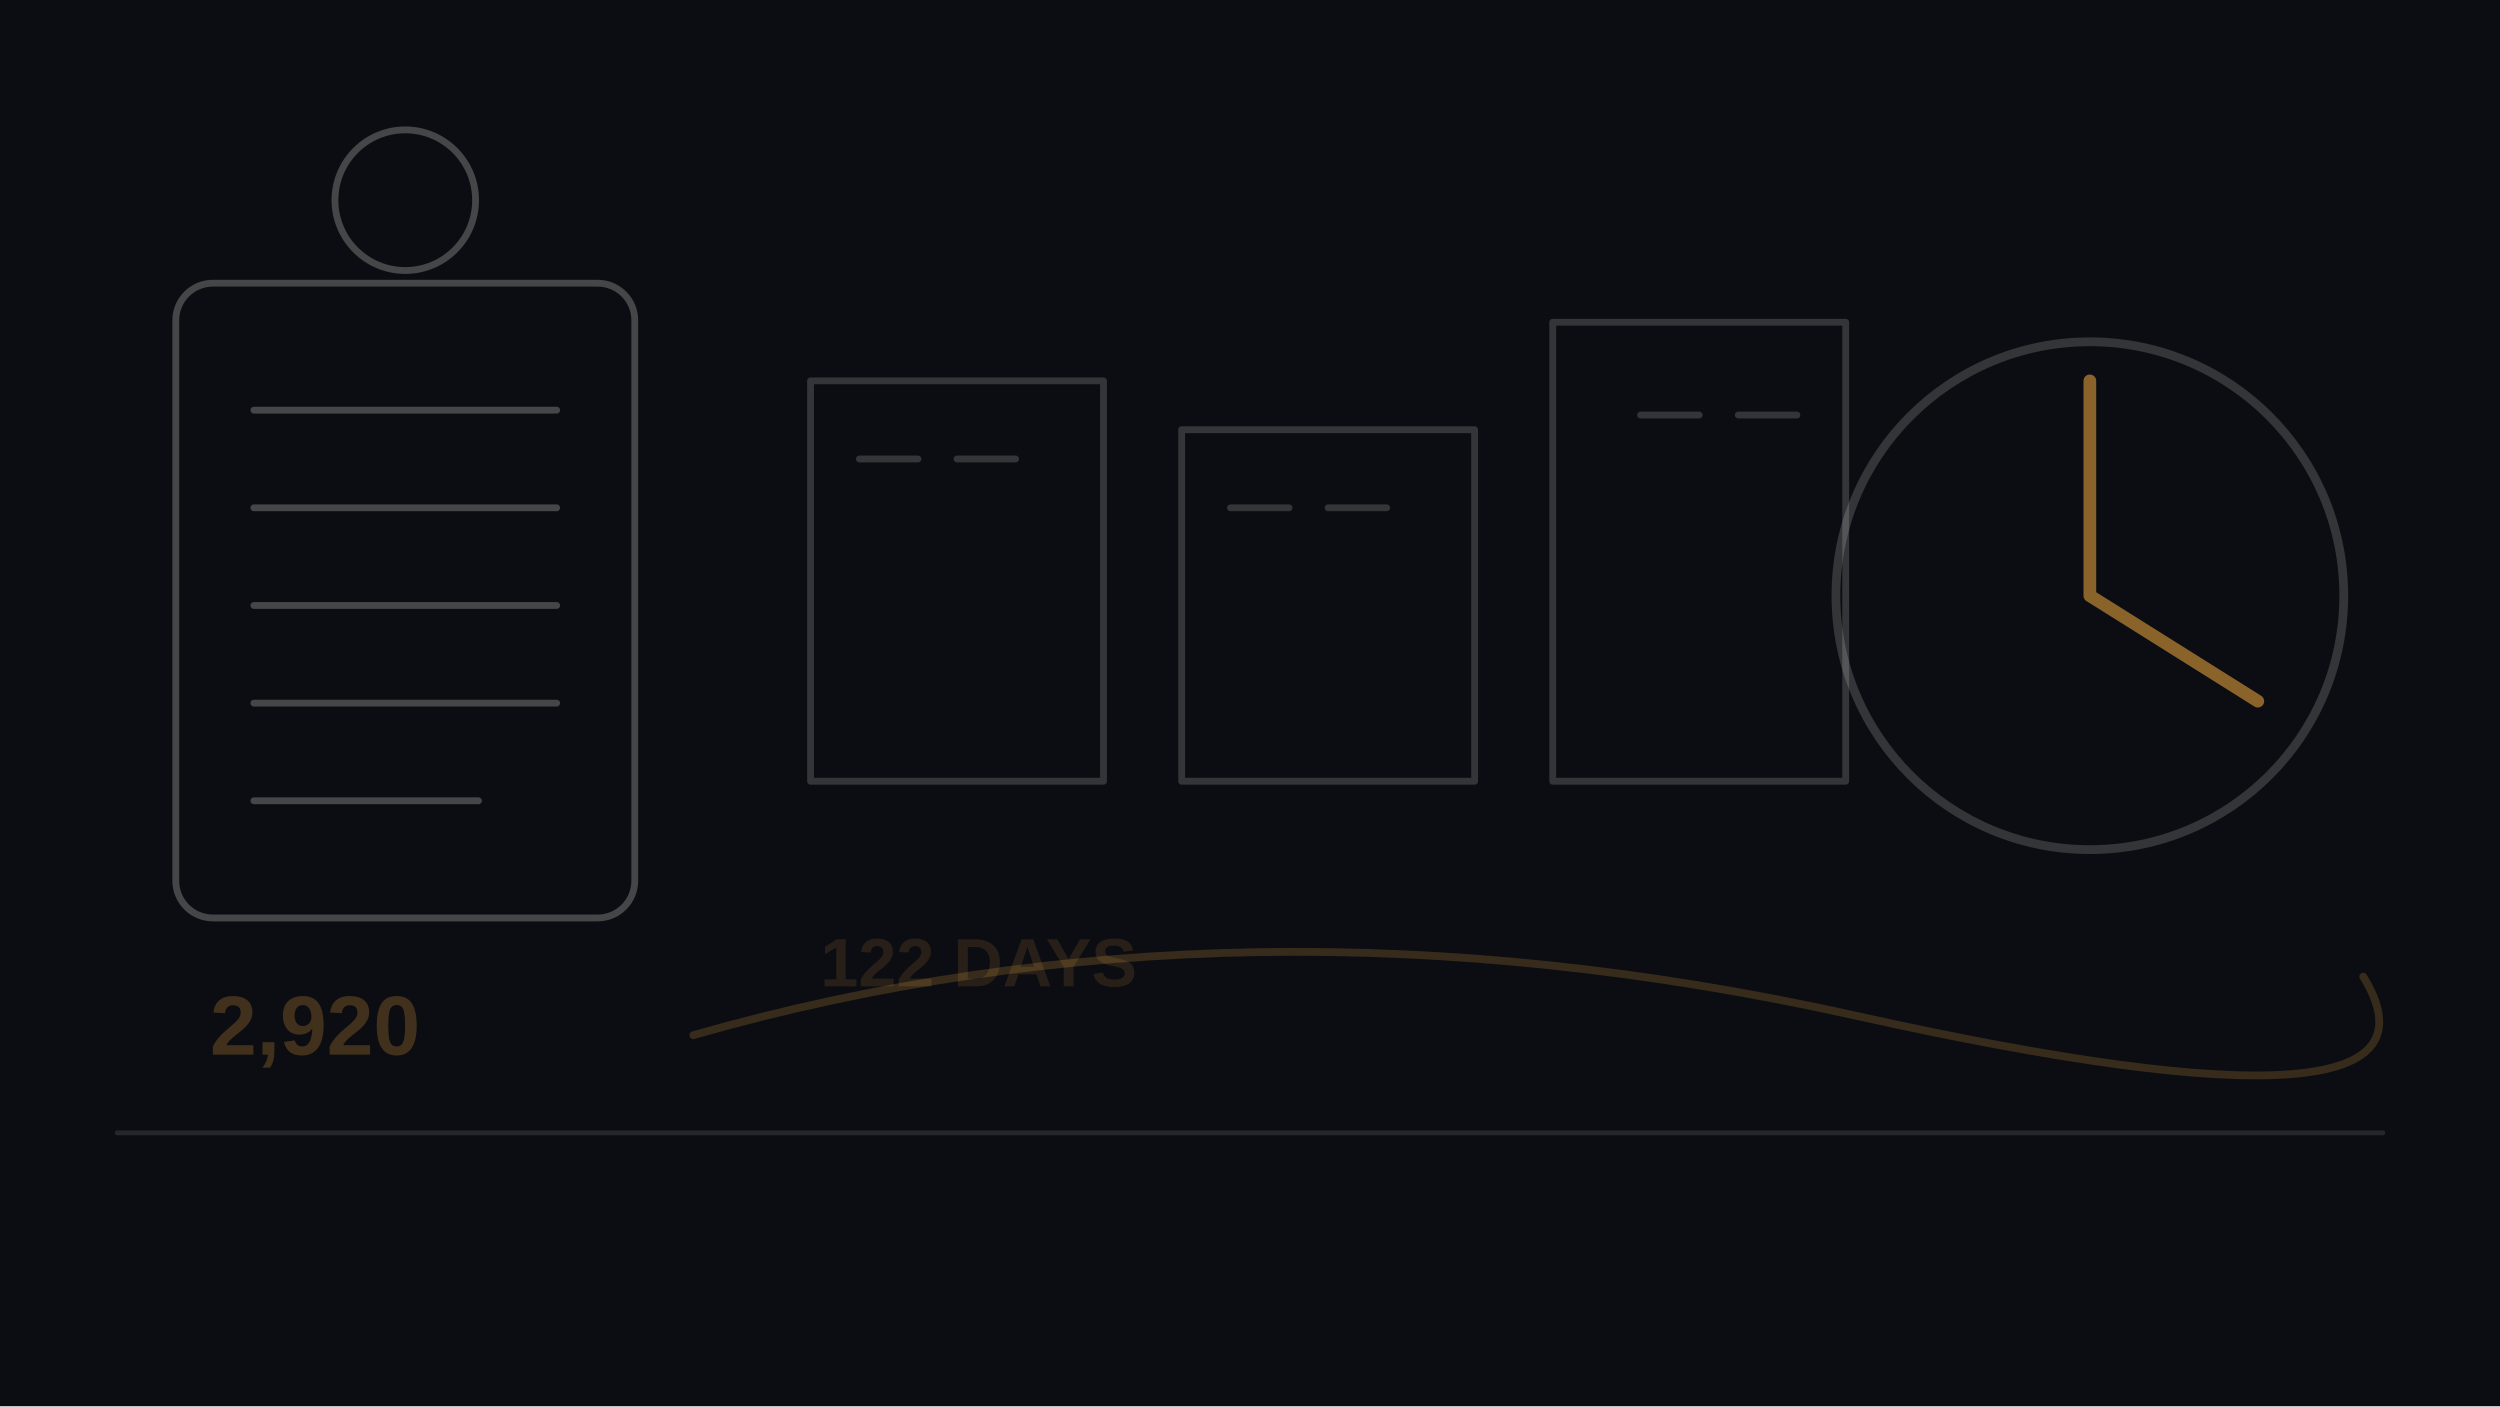
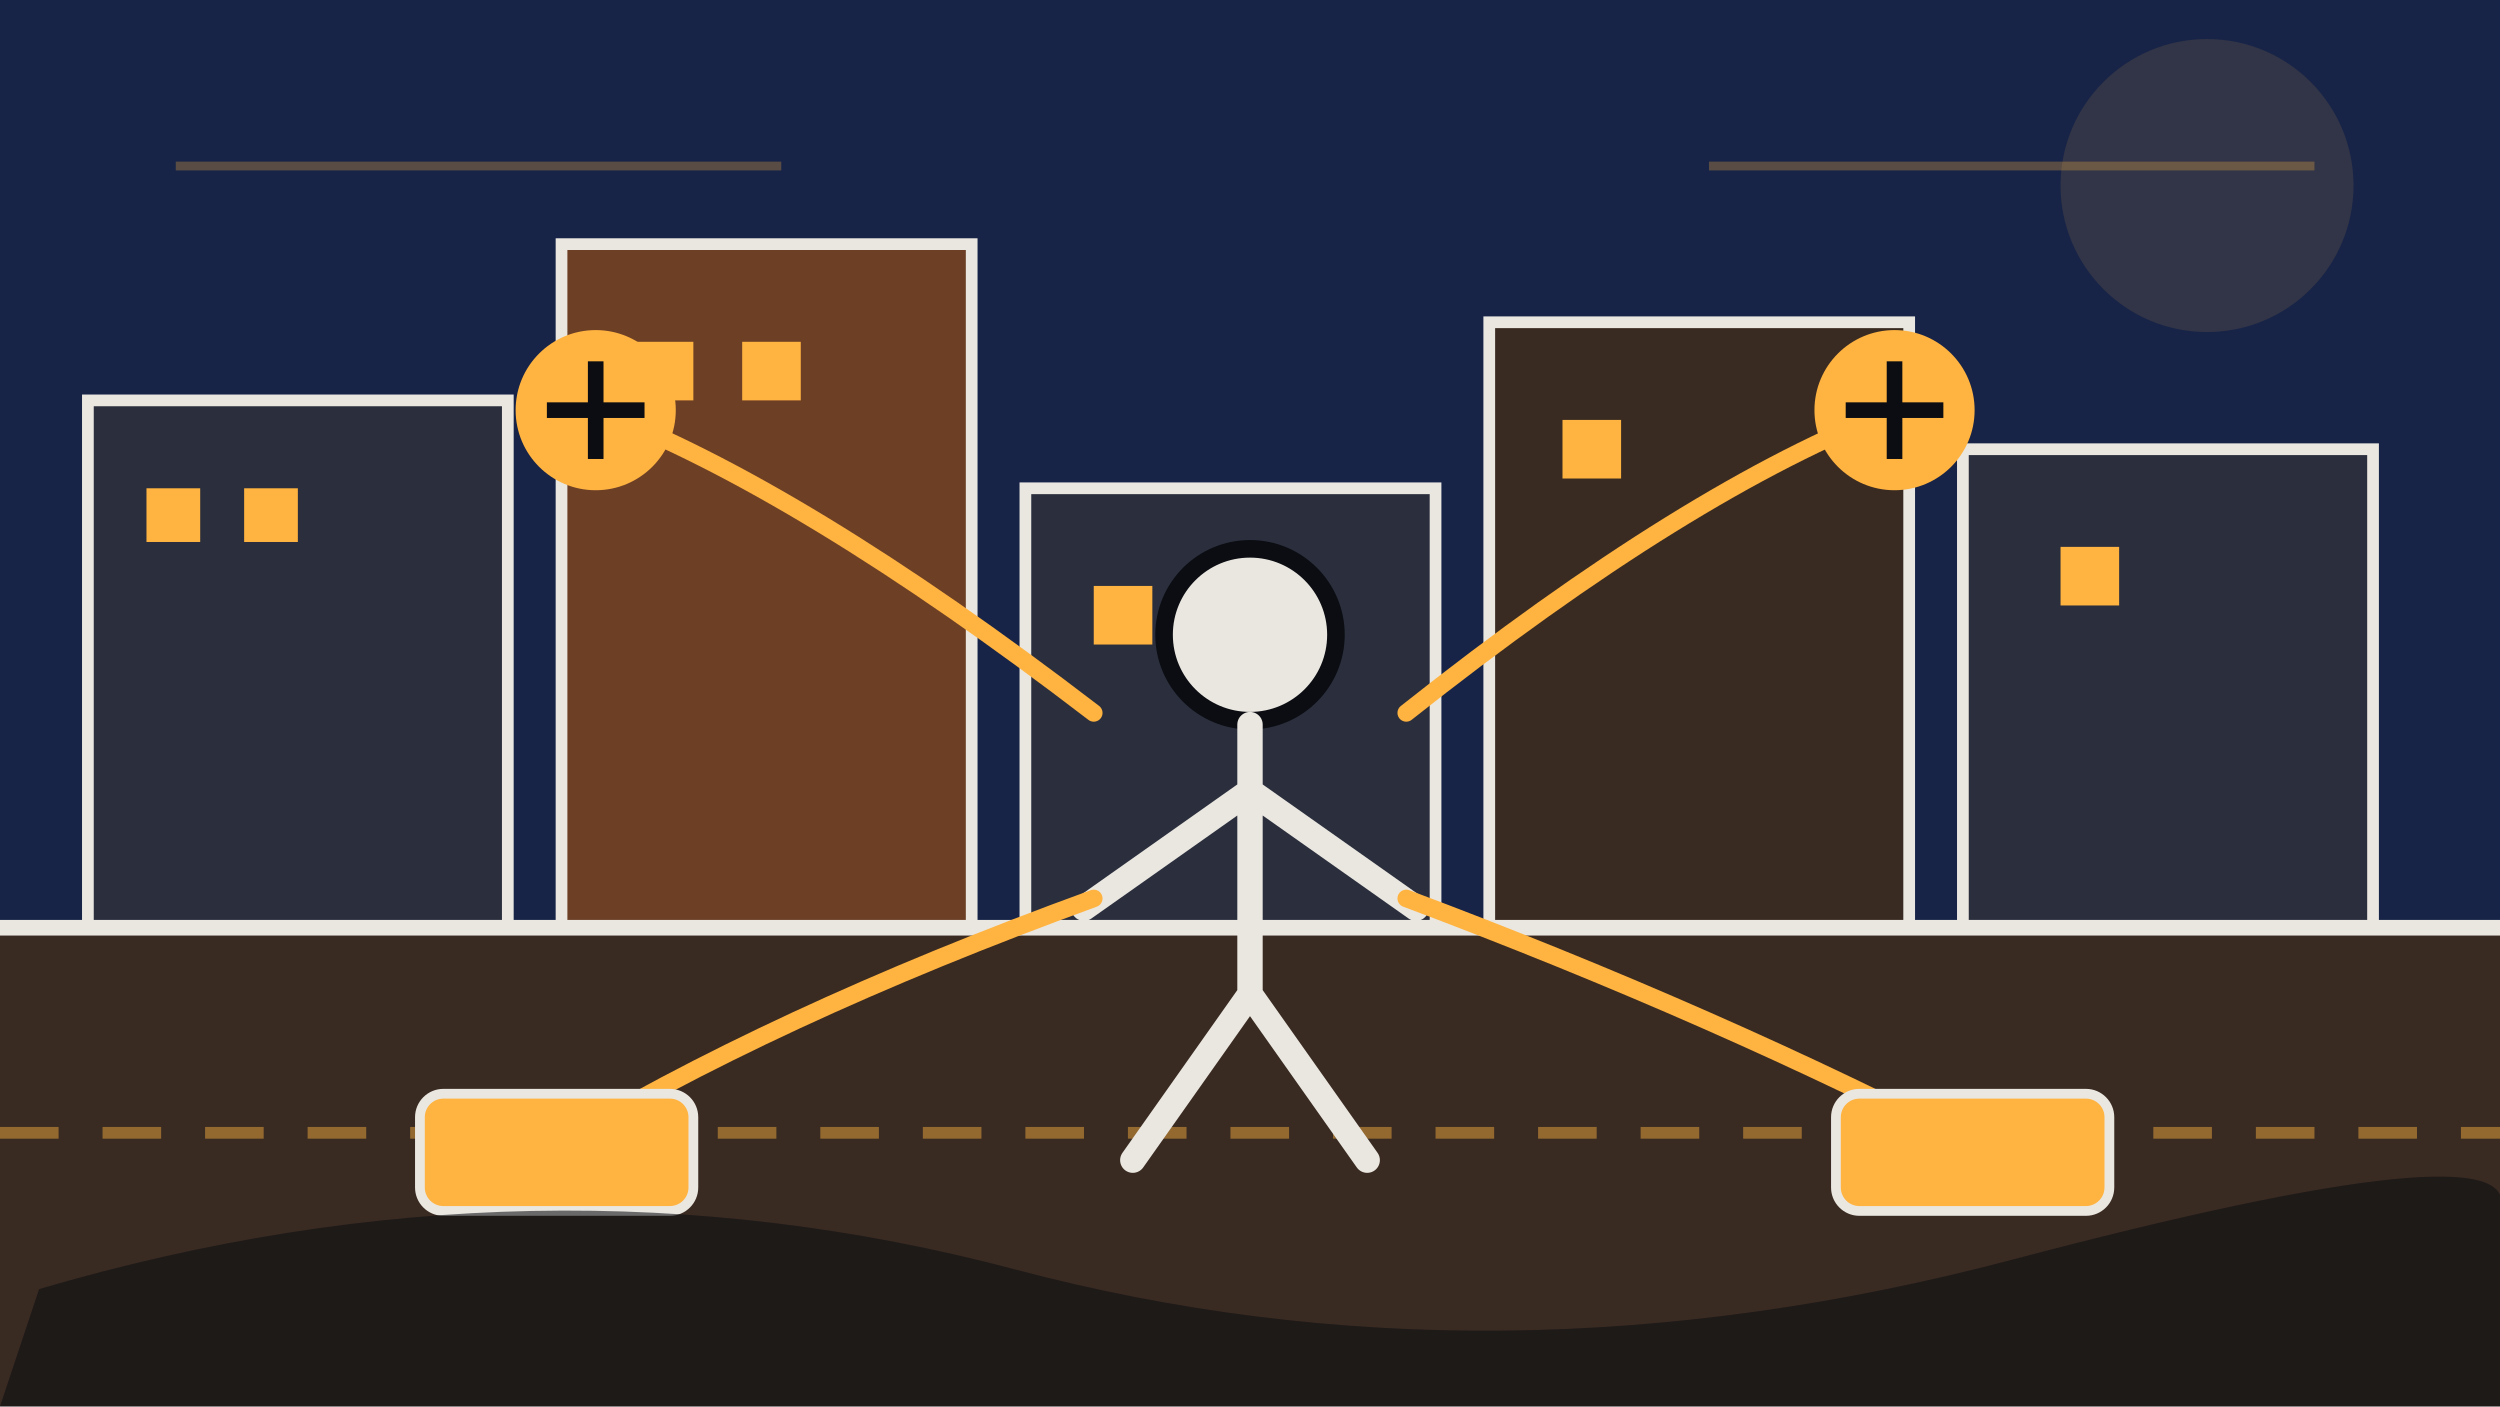
- <svg xmlns="http://www.w3.org/2000/svg" width="2560" height="1440" viewBox="0 0 2560 1440">
+ <svg xmlns="http://www.w3.org/2000/svg" width="2560" height="1440" viewBox="0 0 2560 1440" data-quality="illustrated-v3">
  <rect width="2560" height="1440" fill="#0b0d12" />
-   <g fill="none" stroke="#eae7e1" stroke-linecap="round" stroke-linejoin="round">
-     <path d="M120 1160H2440" opacity=".12" stroke-width="5" />
-     <g opacity=".26" stroke-width="7">
-       <rect x="180" y="290" width="470" height="650" rx="38" />
-       <path d="M260 420h310M260 520h310M260 620h310M260 720h310M260 820h230" />
-       <circle cx="415" cy="205" r="72" />
+   <g id="environment">
+     <path d="M0 950H2560V1440H0Z" fill="#3a2b22" />
+     <path d="M0 0H2560V950H0Z" fill="#172447" />
+     <rect x="90" y="410" width="430" height="540" fill="#2b2f3d" stroke="#eae7e1" stroke-width="12" />
+     <rect x="575" y="250" width="420" height="700" fill="#6d3f25" stroke="#eae7e1" stroke-width="12" />
+     <rect x="1050" y="500" width="420" height="450" fill="#2b2f3d" stroke="#eae7e1" stroke-width="12" />
+     <rect x="1525" y="330" width="430" height="620" fill="#3a2b22" stroke="#eae7e1" stroke-width="12" />
+     <rect x="2010" y="460" width="420" height="490" fill="#2b2f3d" stroke="#eae7e1" stroke-width="12" />
+     <g fill="#ffb340">
+       <rect x="150" y="500" width="55" height="55" />
+       <rect x="250" y="500" width="55" height="55" />
+       <rect x="650" y="350" width="60" height="60" />
+       <rect x="760" y="350" width="60" height="60" />
+       <rect x="1120" y="600" width="60" height="60" />
+       <rect x="1600" y="430" width="60" height="60" />
+       <rect x="2110" y="560" width="60" height="60" />
    </g>
-     <g opacity=".18" stroke-width="7">
-       <path d="M830 390h300v410H830zM1210 440h300v360h-300zM1590 330h300v470h-300z" />
-       <path d="M880 470h60m40 0h60m220 50h60m40 0h60m260-95h60m40 0h60" />
-     </g>
-     <circle cx="2140" cy="610" r="260" opacity=".18" stroke-width="9" />
-     <path d="M2140 610V390M2140 610l172 108" stroke="#ffb340" opacity=".52" stroke-width="13" />
-     <path d="M710 1060 Q1270 900 1900 1040 T2420 1000" stroke="#ffb340" opacity=".18" stroke-width="8" />
+     <path d="M0 950H2560" stroke="#eae7e1" stroke-width="16" />
+     <path d="M0 1160H2560" stroke="#ffb340" stroke-width="12" stroke-dasharray="60 45" opacity=".45" />
  </g>
-   <g fill="#ffb340">
-     <text x="215" y="1080" font-family="Arial" font-weight="900" font-size="86" opacity=".22">2,920</text>
-     <text x="840" y="1010" font-family="Arial" font-weight="900" font-size="70" opacity=".12">122 DAYS</text>
+   <g id="characters">
+     <circle cx="1280" cy="650" r="88" fill="#eae7e1" stroke="#0b0d12" stroke-width="18" />
+     <path d="M1280 742v280M1280 810l-170 120M1280 810l170 120M1280 1018l-120 170M1280 1018l120 170" fill="none" stroke="#eae7e1" stroke-width="26" stroke-linecap="round" />
+     <path d="M1120 730Q820 500 610 420M1440 730Q1730 500 1940 420M1120 920Q790 1040 560 1180M1440 920Q1760 1040 2030 1180" fill="none" stroke="#ffb340" stroke-width="18" stroke-linecap="round" />
+     <circle cx="610" cy="420" r="82" fill="#ffb340" />
+     <path d="M560 420h100M610 370v100" stroke="#0b0d12" stroke-width="16" />
+     <circle cx="1940" cy="420" r="82" fill="#ffb340" />
+     <path d="M1890 420h100M1940 370v100" stroke="#0b0d12" stroke-width="16" />
+     <rect x="430" y="1120" width="280" height="120" rx="24" fill="#ffb340" stroke="#eae7e1" stroke-width="10" />
+     <rect x="1880" y="1120" width="280" height="120" rx="24" fill="#ffb340" stroke="#eae7e1" stroke-width="10" />
+   </g>
+   <g id="depth">
+     <circle cx="2260" cy="190" r="150" fill="#ffb340" opacity=".12" />
+     <path d="M40 1320Q550 1170 1040 1300T2060 1290T2560 1240V1440H0Z" fill="#0b0d12" opacity=".58" />
+     <path d="M180 170h620M1750 170h620" stroke="#ffb340" stroke-width="9" opacity=".28" />
  </g>
</svg>
